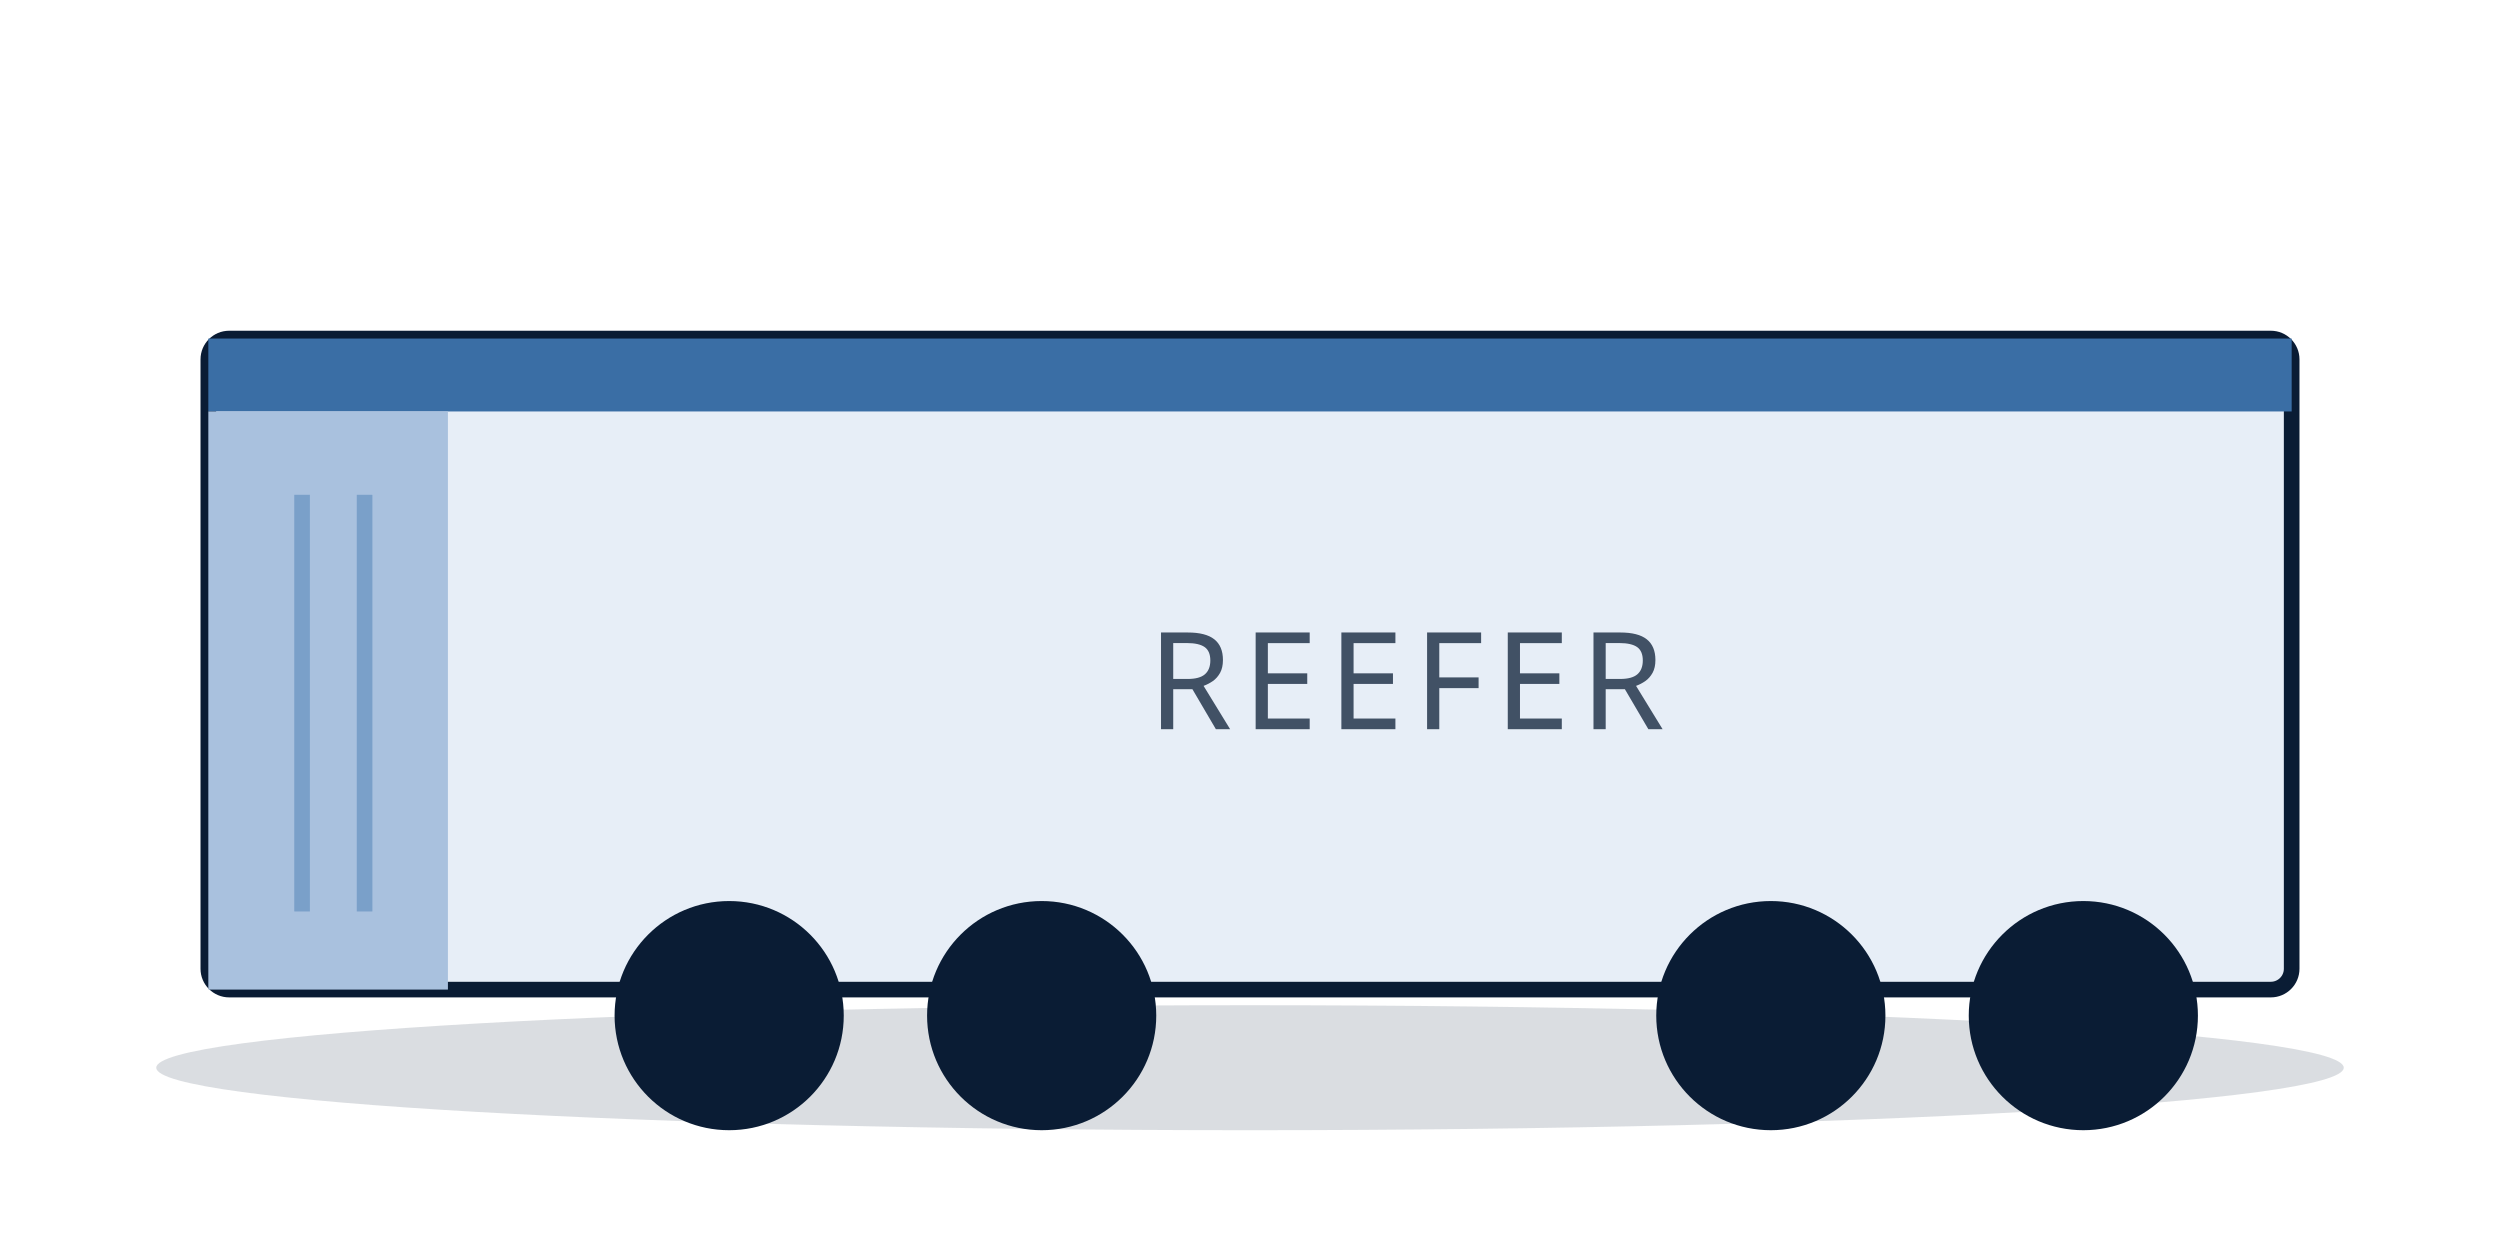
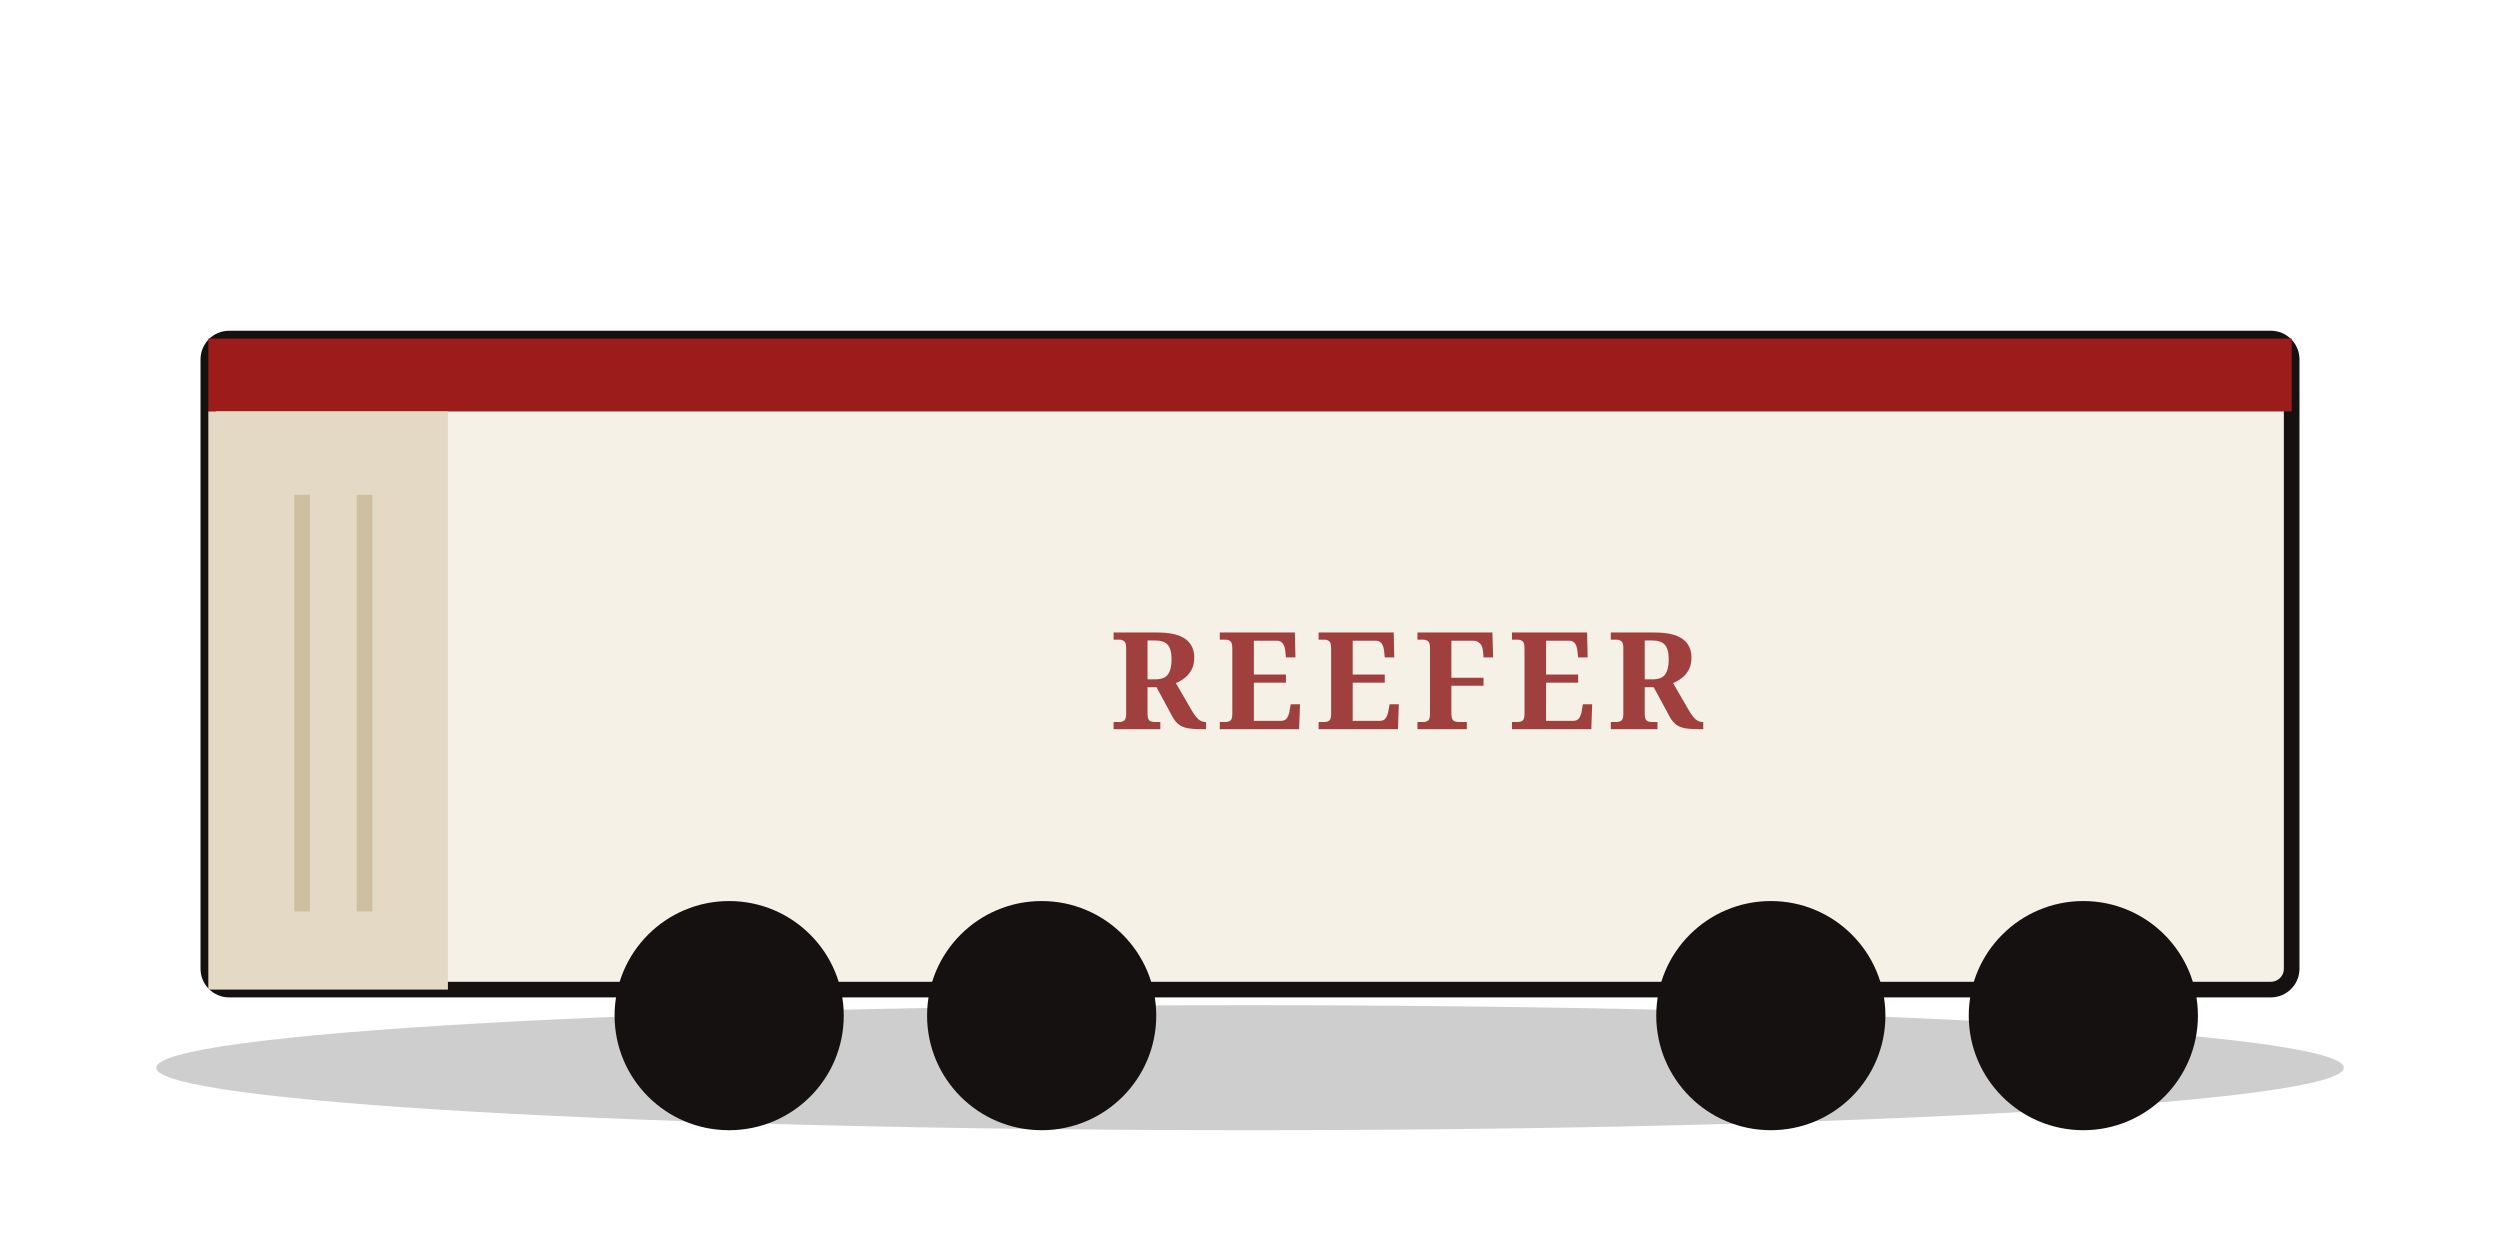
<svg xmlns="http://www.w3.org/2000/svg" width="480" height="240" viewBox="0 0 480 240">
-   <ellipse cx="240" cy="205" rx="210" ry="12" fill="#0a1c34" opacity="0.15" />
-   <rect x="40" y="65" width="400" height="125" rx="4" fill="#e7eef7" stroke="#0a1c34" stroke-width="3" />
-   <rect x="40" y="65" width="400" height="14" fill="#3a6ea5" />
-   <rect x="40" y="79" width="46" height="111" fill="#a9c1de" />
-   <g stroke="#7aa0c9" stroke-width="3">
+   <ellipse cx="240" cy="205" rx="210" ry="12" fill="#0a0908" opacity="0.2" />
+   <rect x="40" y="65" width="400" height="125" rx="4" fill="#f6f1e6" stroke="#141110" stroke-width="3" />
+   <rect x="40" y="65" width="400" height="14" fill="#9c1c1c" />
+   <rect x="40" y="79" width="46" height="111" fill="#e4d9c4" />
+   <g stroke="#cdbfa0" stroke-width="3">
    <line x1="58" y1="95" x2="58" y2="175" />
    <line x1="70" y1="95" x2="70" y2="175" />
  </g>
-   <text x="270" y="140" font-family="Oswald, sans-serif" font-size="26" fill="#0a1c34" text-anchor="middle" letter-spacing="2" opacity="0.75">REEFER</text>
-   <g fill="#0a1c34">
+   <text x="270" y="140" font-family="Cinzel, serif" font-size="26" font-weight="700" fill="#8b1414" text-anchor="middle" letter-spacing="2" opacity="0.8">REEFER</text>
+   <g fill="#141110">
    <circle cx="140" cy="195" r="22" />
    <circle cx="200" cy="195" r="22" />
    <circle cx="340" cy="195" r="22" />
    <circle cx="400" cy="195" r="22" />
  </g>
</svg>
